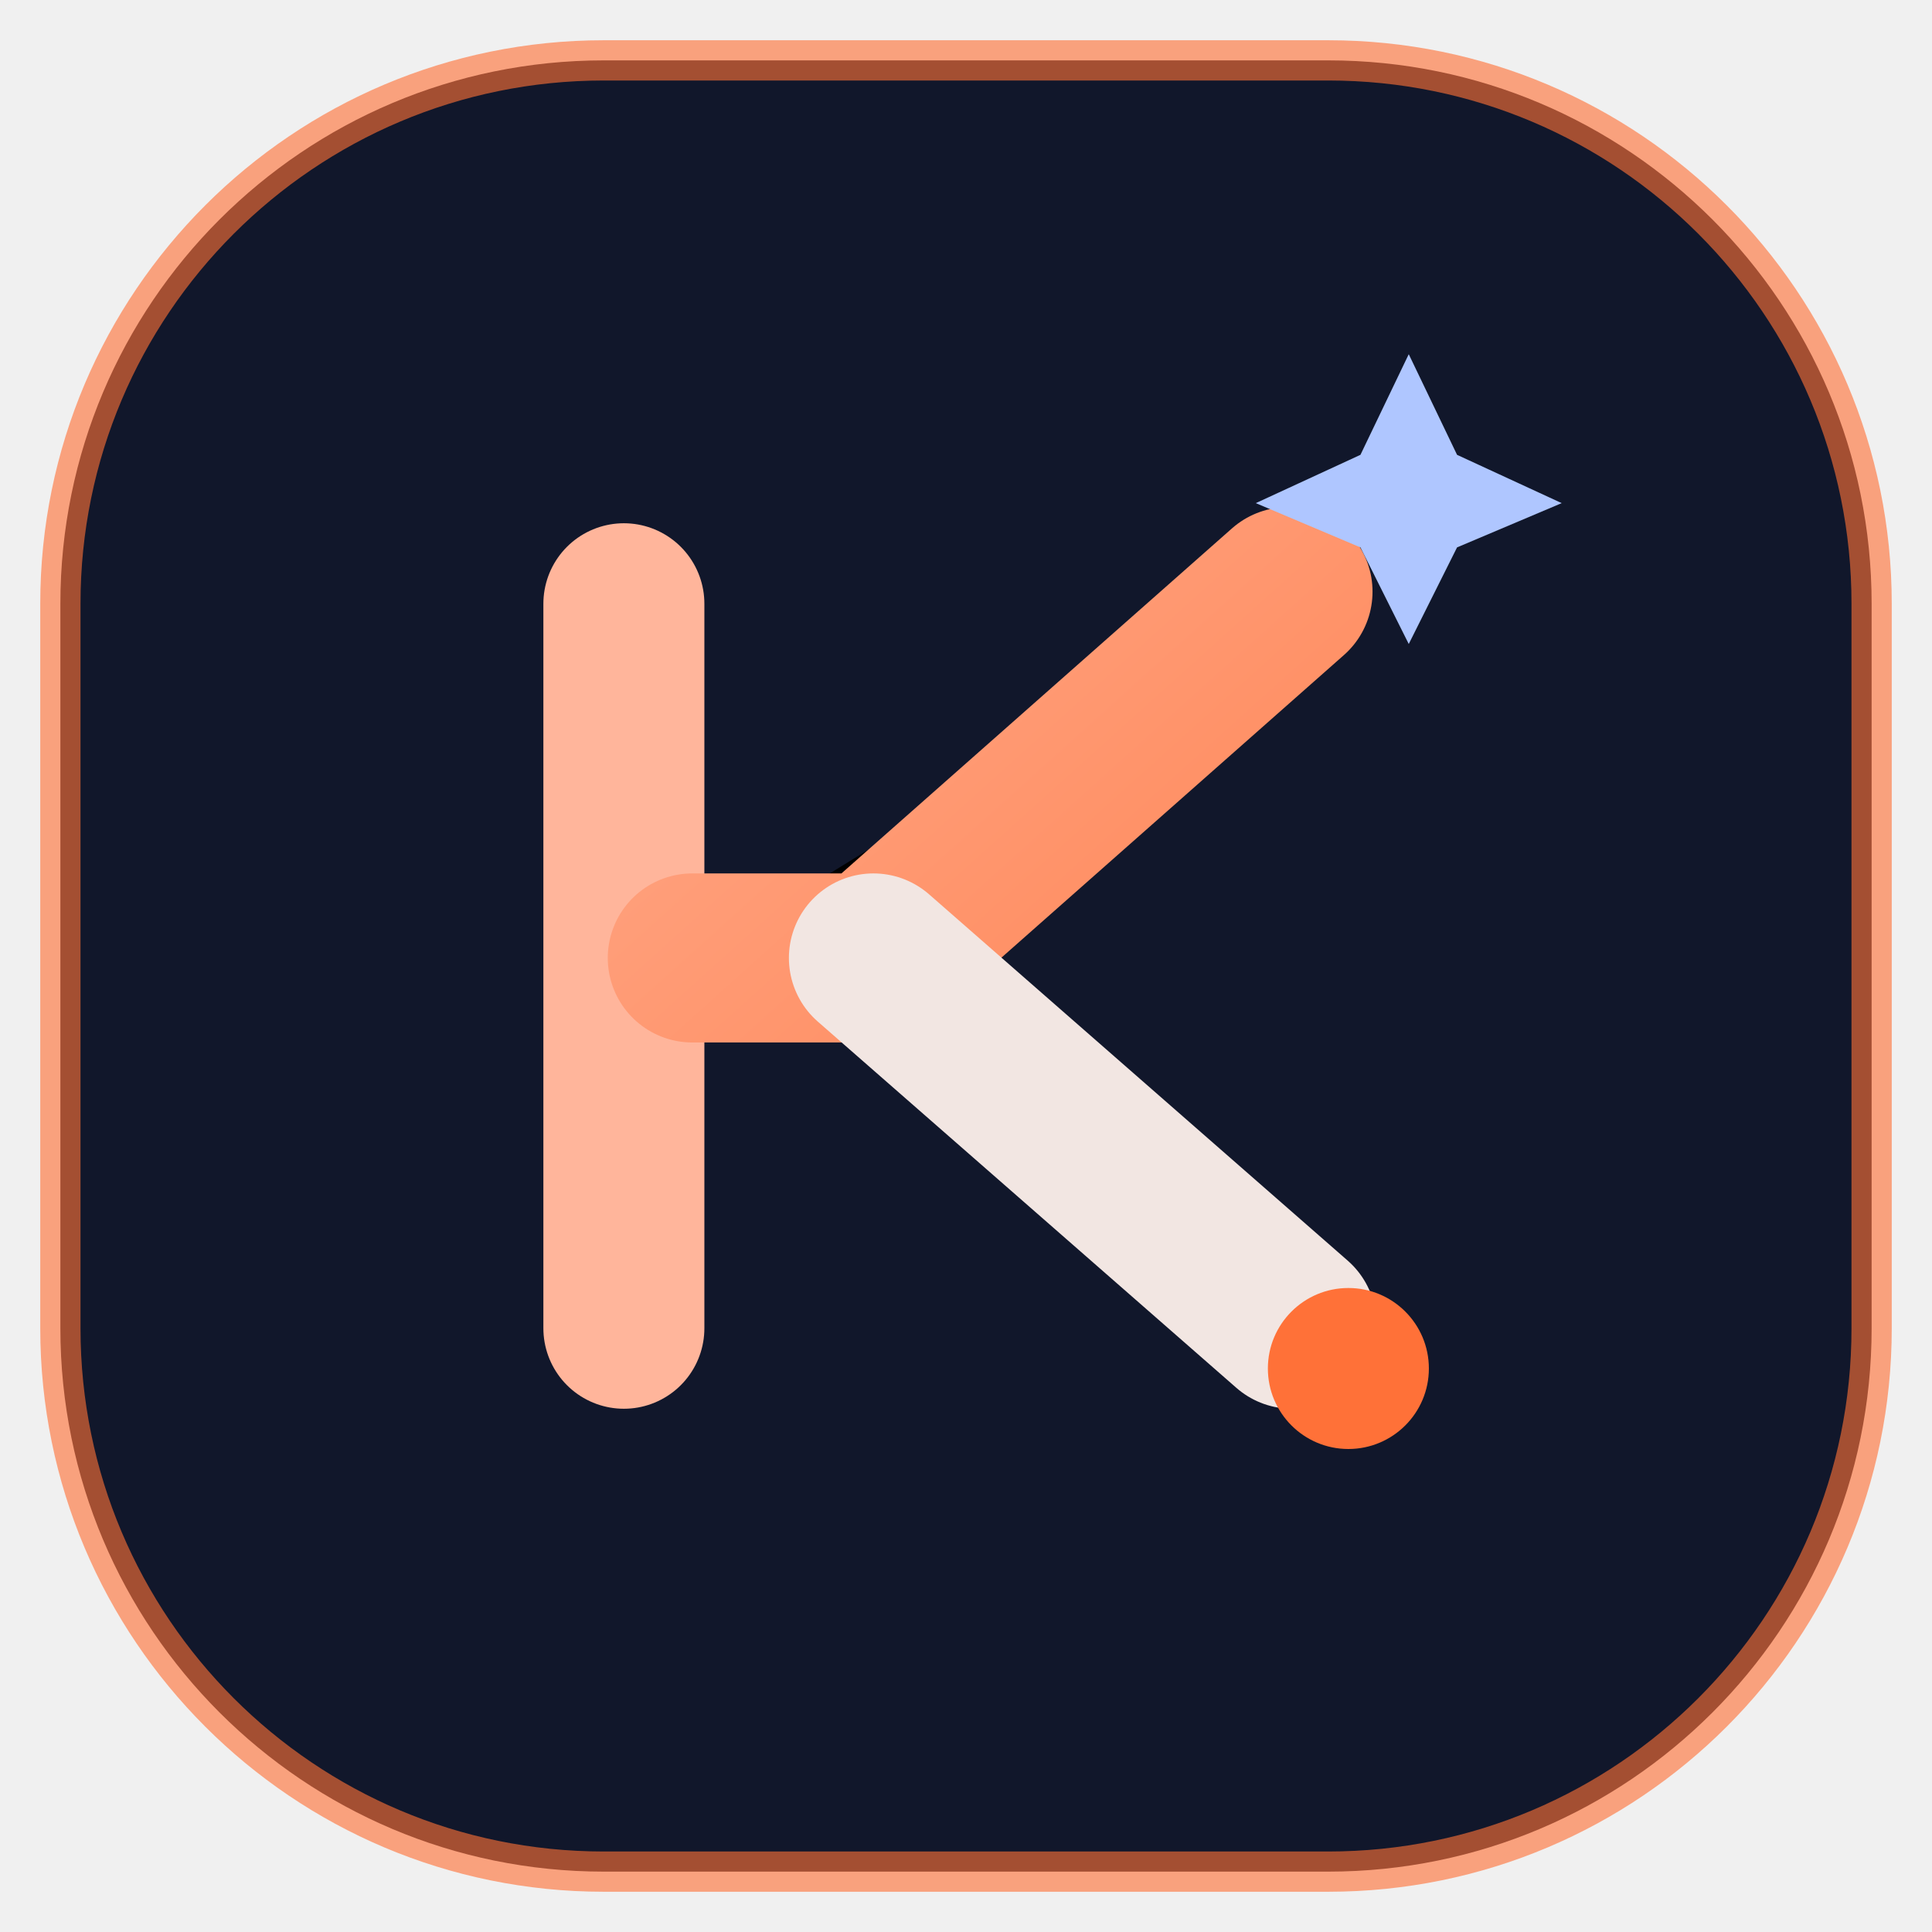
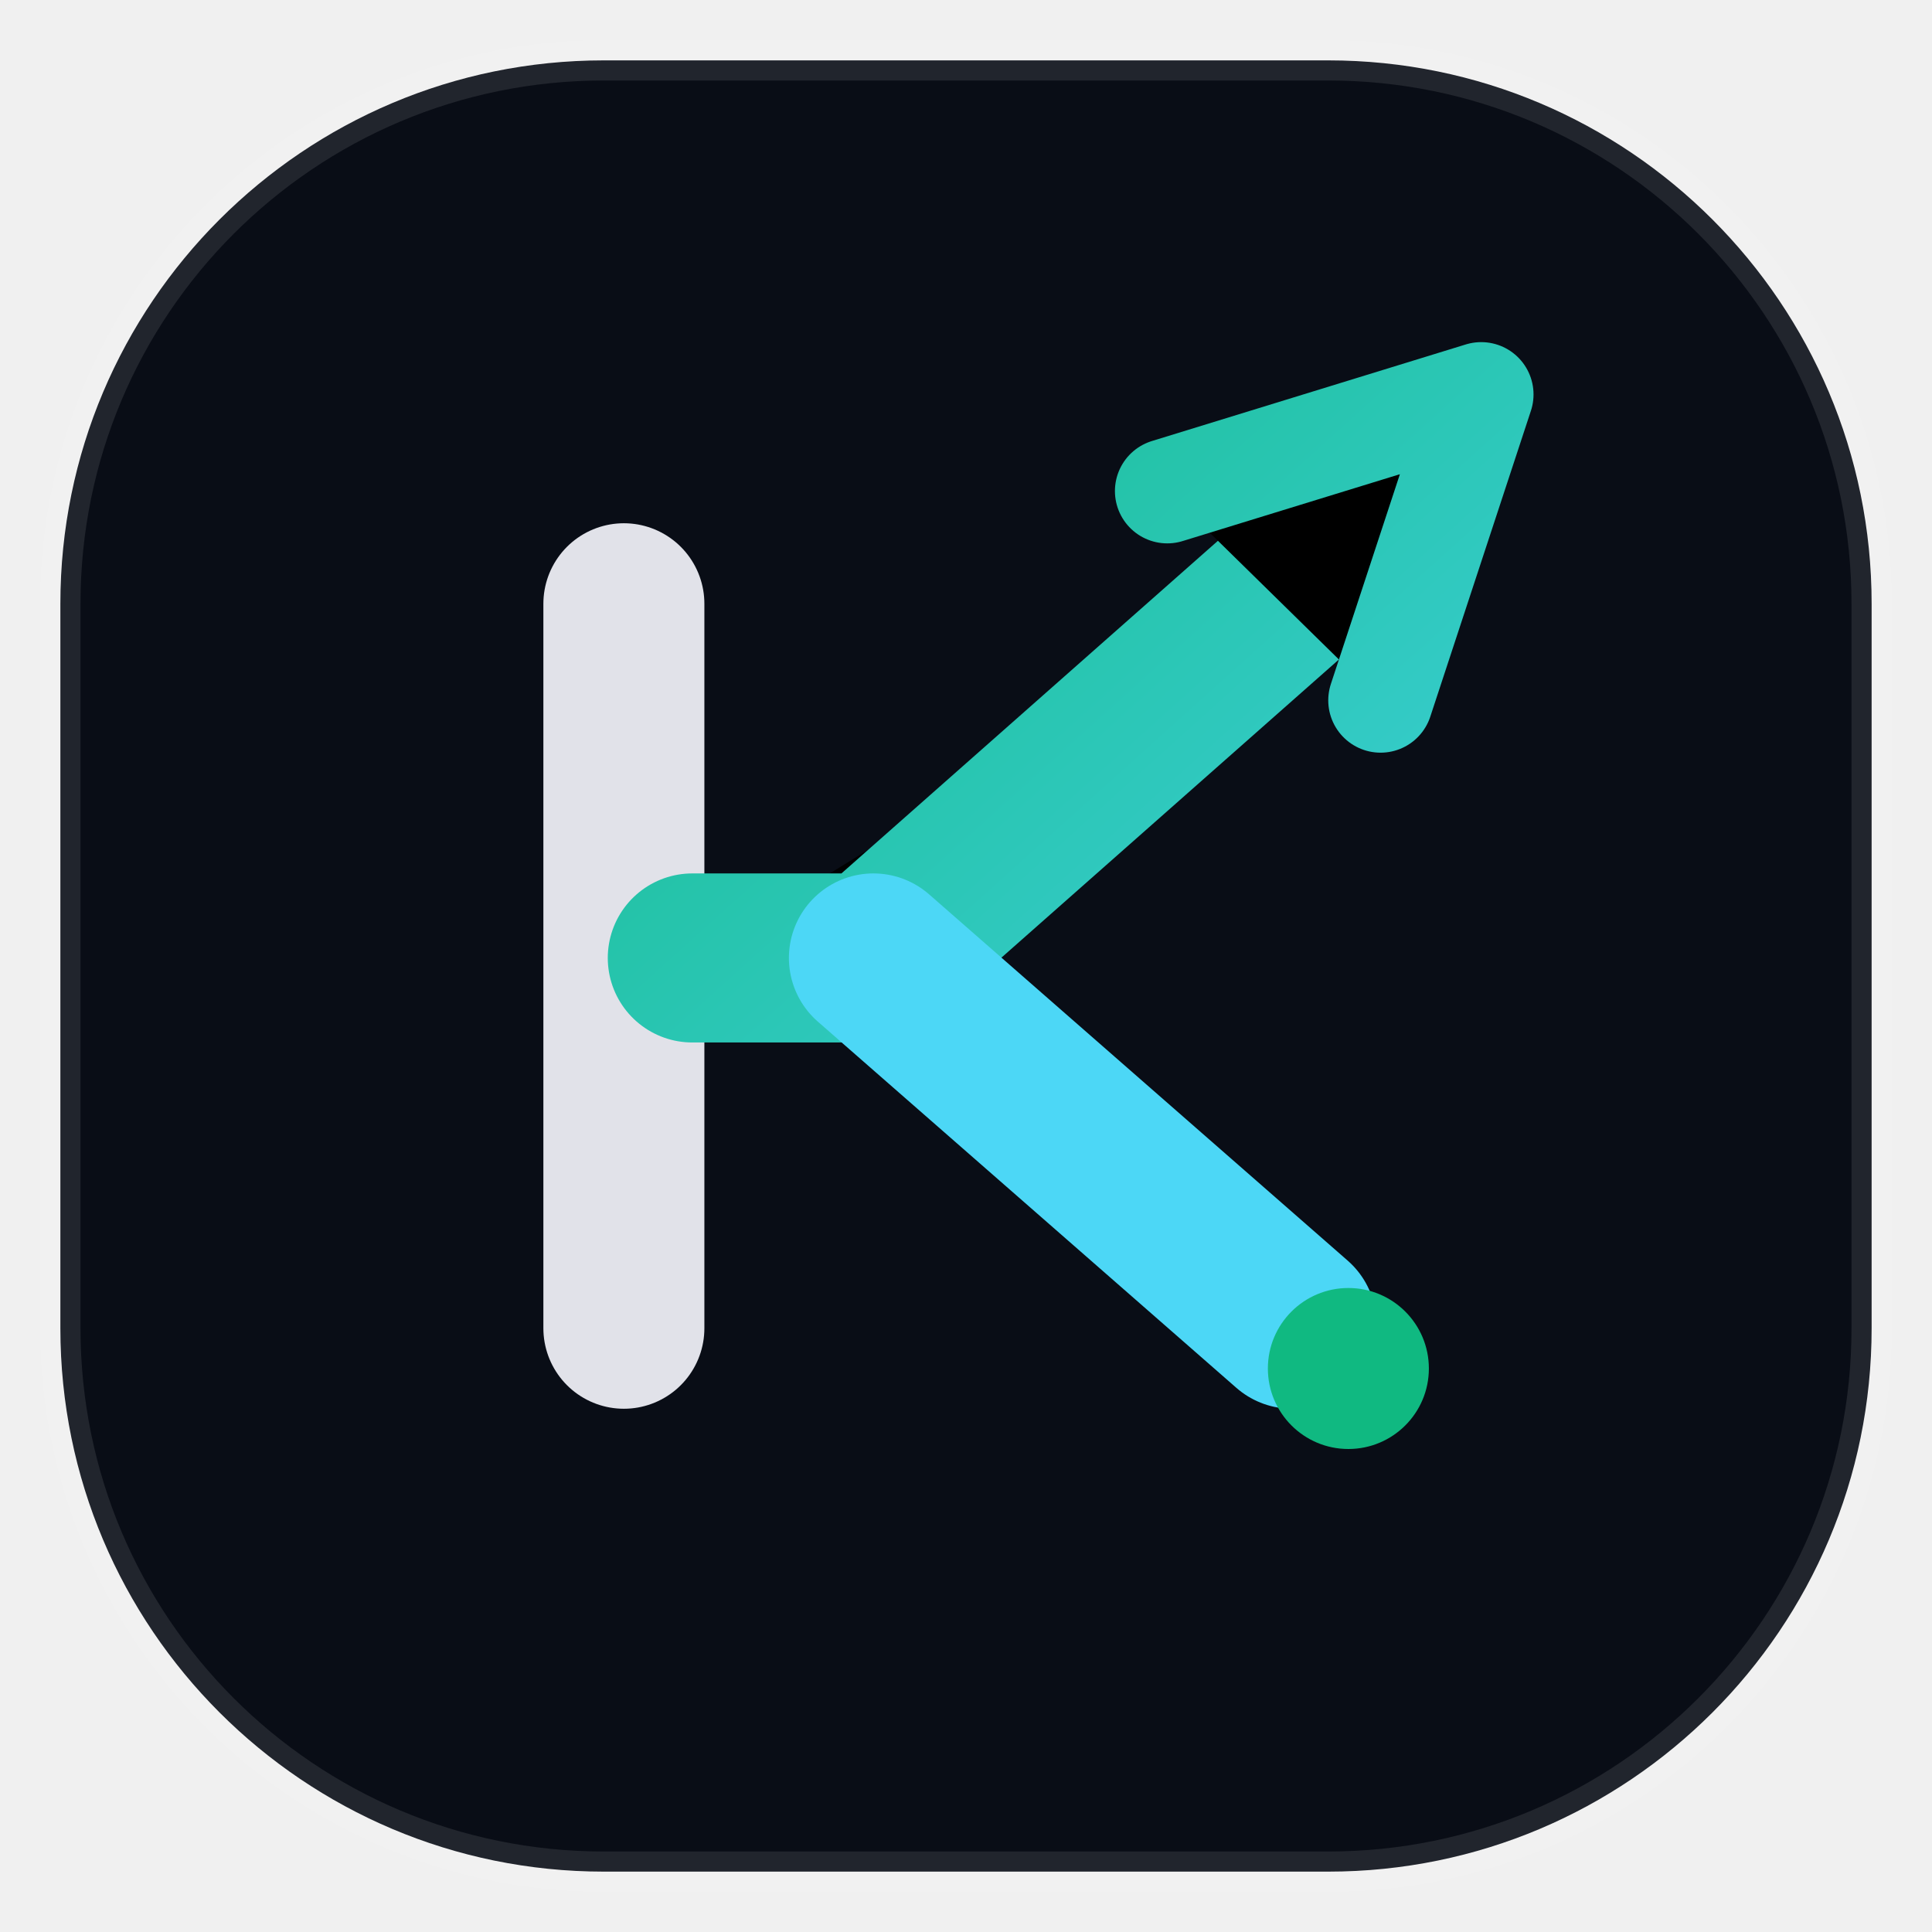
- <svg xmlns="http://www.w3.org/2000/svg" viewBox="0 0 48 48" role="img" aria-label="K-vest AI">
+ <svg xmlns="http://www.w3.org/2000/svg" viewBox="0 0 48 48" role="img" aria-label="K-vest">
  <defs>
-     <linearGradient id="kv-mark-warm" x1="10" y1="9" x2="37" y2="39" gradientUnits="userSpaceOnUse">
-       <stop stop-color="#FFB59B" />
-       <stop offset="1" stop-color="#FF7138" />
+     <linearGradient id="kv-mark-emerald-cyan" x1="10" y1="9" x2="37" y2="39" gradientUnits="userSpaceOnUse">
+       <stop stop-color="#10B981" />
+       <stop offset="1" stop-color="#4CD7F6" />
    </linearGradient>
  </defs>
-   <rect x="1.5" y="1.5" width="45" height="45" rx="13.5" fill="#11172B" />
-   <rect x="1.5" y="1.5" width="45" height="45" rx="13.5" fill="none" stroke="#FF7138" stroke-opacity=".62" />
-   <path d="M15.5 33V15" stroke="#FFB59B" stroke-width="4" stroke-linecap="round" />
-   <path d="M17.2 23.8h4.5L32 14.7" stroke="url(#kv-mark-warm)" stroke-width="4.2" stroke-linecap="round" stroke-linejoin="round" />
-   <path d="m21.7 23.8 10.4 9.1" stroke="#F2E6E2" stroke-width="4.2" stroke-linecap="round" stroke-linejoin="round" />
-   <path d="m35 8.8 1.2 2.5 2.6 1.2-2.6 1.1L35 16l-1.2-2.4-2.6-1.1 2.6-1.2L35 8.8Z" fill="#AFC6FF" />
-   <circle cx="33.5" cy="34" r="2" fill="#FF7138" />
+   <rect x="1.5" y="1.5" width="45" height="45" rx="13.5" fill="#090D16" />
+   <rect x="1.5" y="1.5" width="45" height="45" rx="13.5" fill="none" stroke="#fff" stroke-opacity=".1" />
+   <path d="M15.5 33V15" stroke="#E1E2E9" stroke-width="4" stroke-linecap="round" />
+   <path d="M17.2 23.8h4.5L32 14.7" stroke="url(#kv-mark-emerald-cyan)" stroke-width="4.2" stroke-linecap="round" stroke-linejoin="round" />
+   <path d="m29 12.2 7.8-2.4-2.5 7.6" stroke="url(#kv-mark-emerald-cyan)" stroke-width="2.6" stroke-linecap="round" stroke-linejoin="round" />
+   <path d="m21.7 23.8 10.4 9.1" stroke="#4CD7F6" stroke-width="4.2" stroke-linecap="round" stroke-linejoin="round" />
+   <circle cx="33.5" cy="34" r="2" fill="#10B981" />
</svg>
